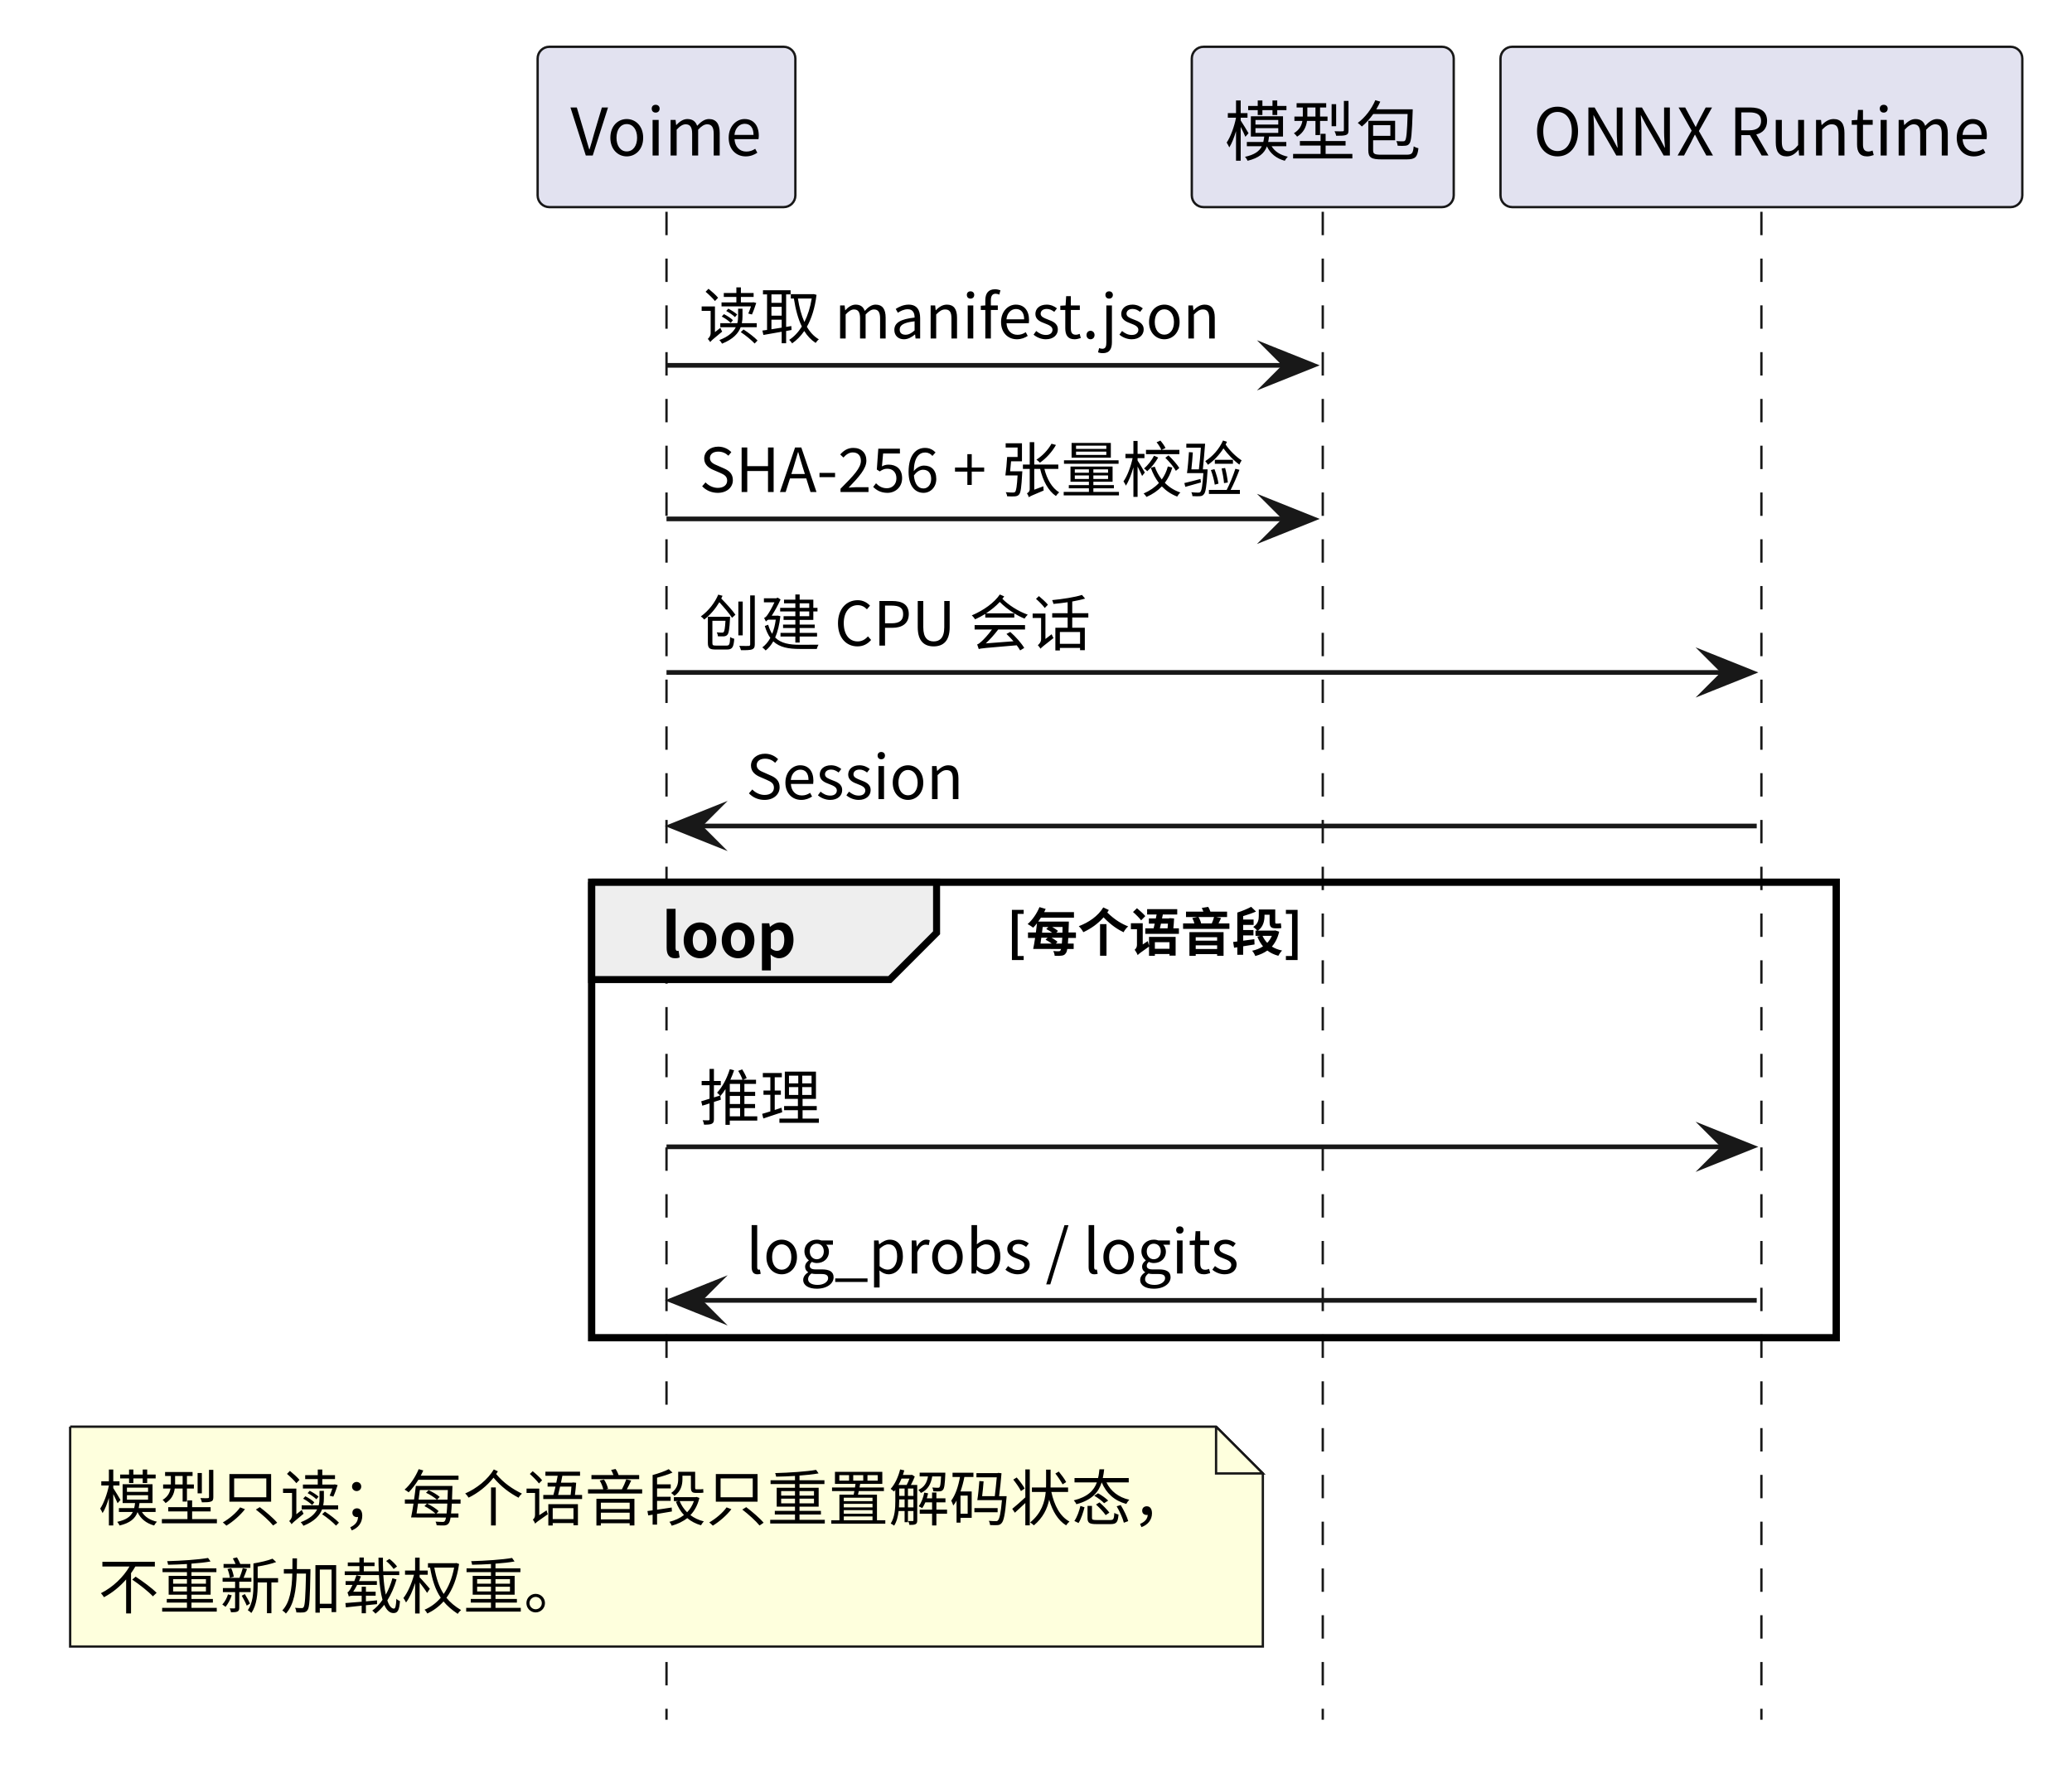
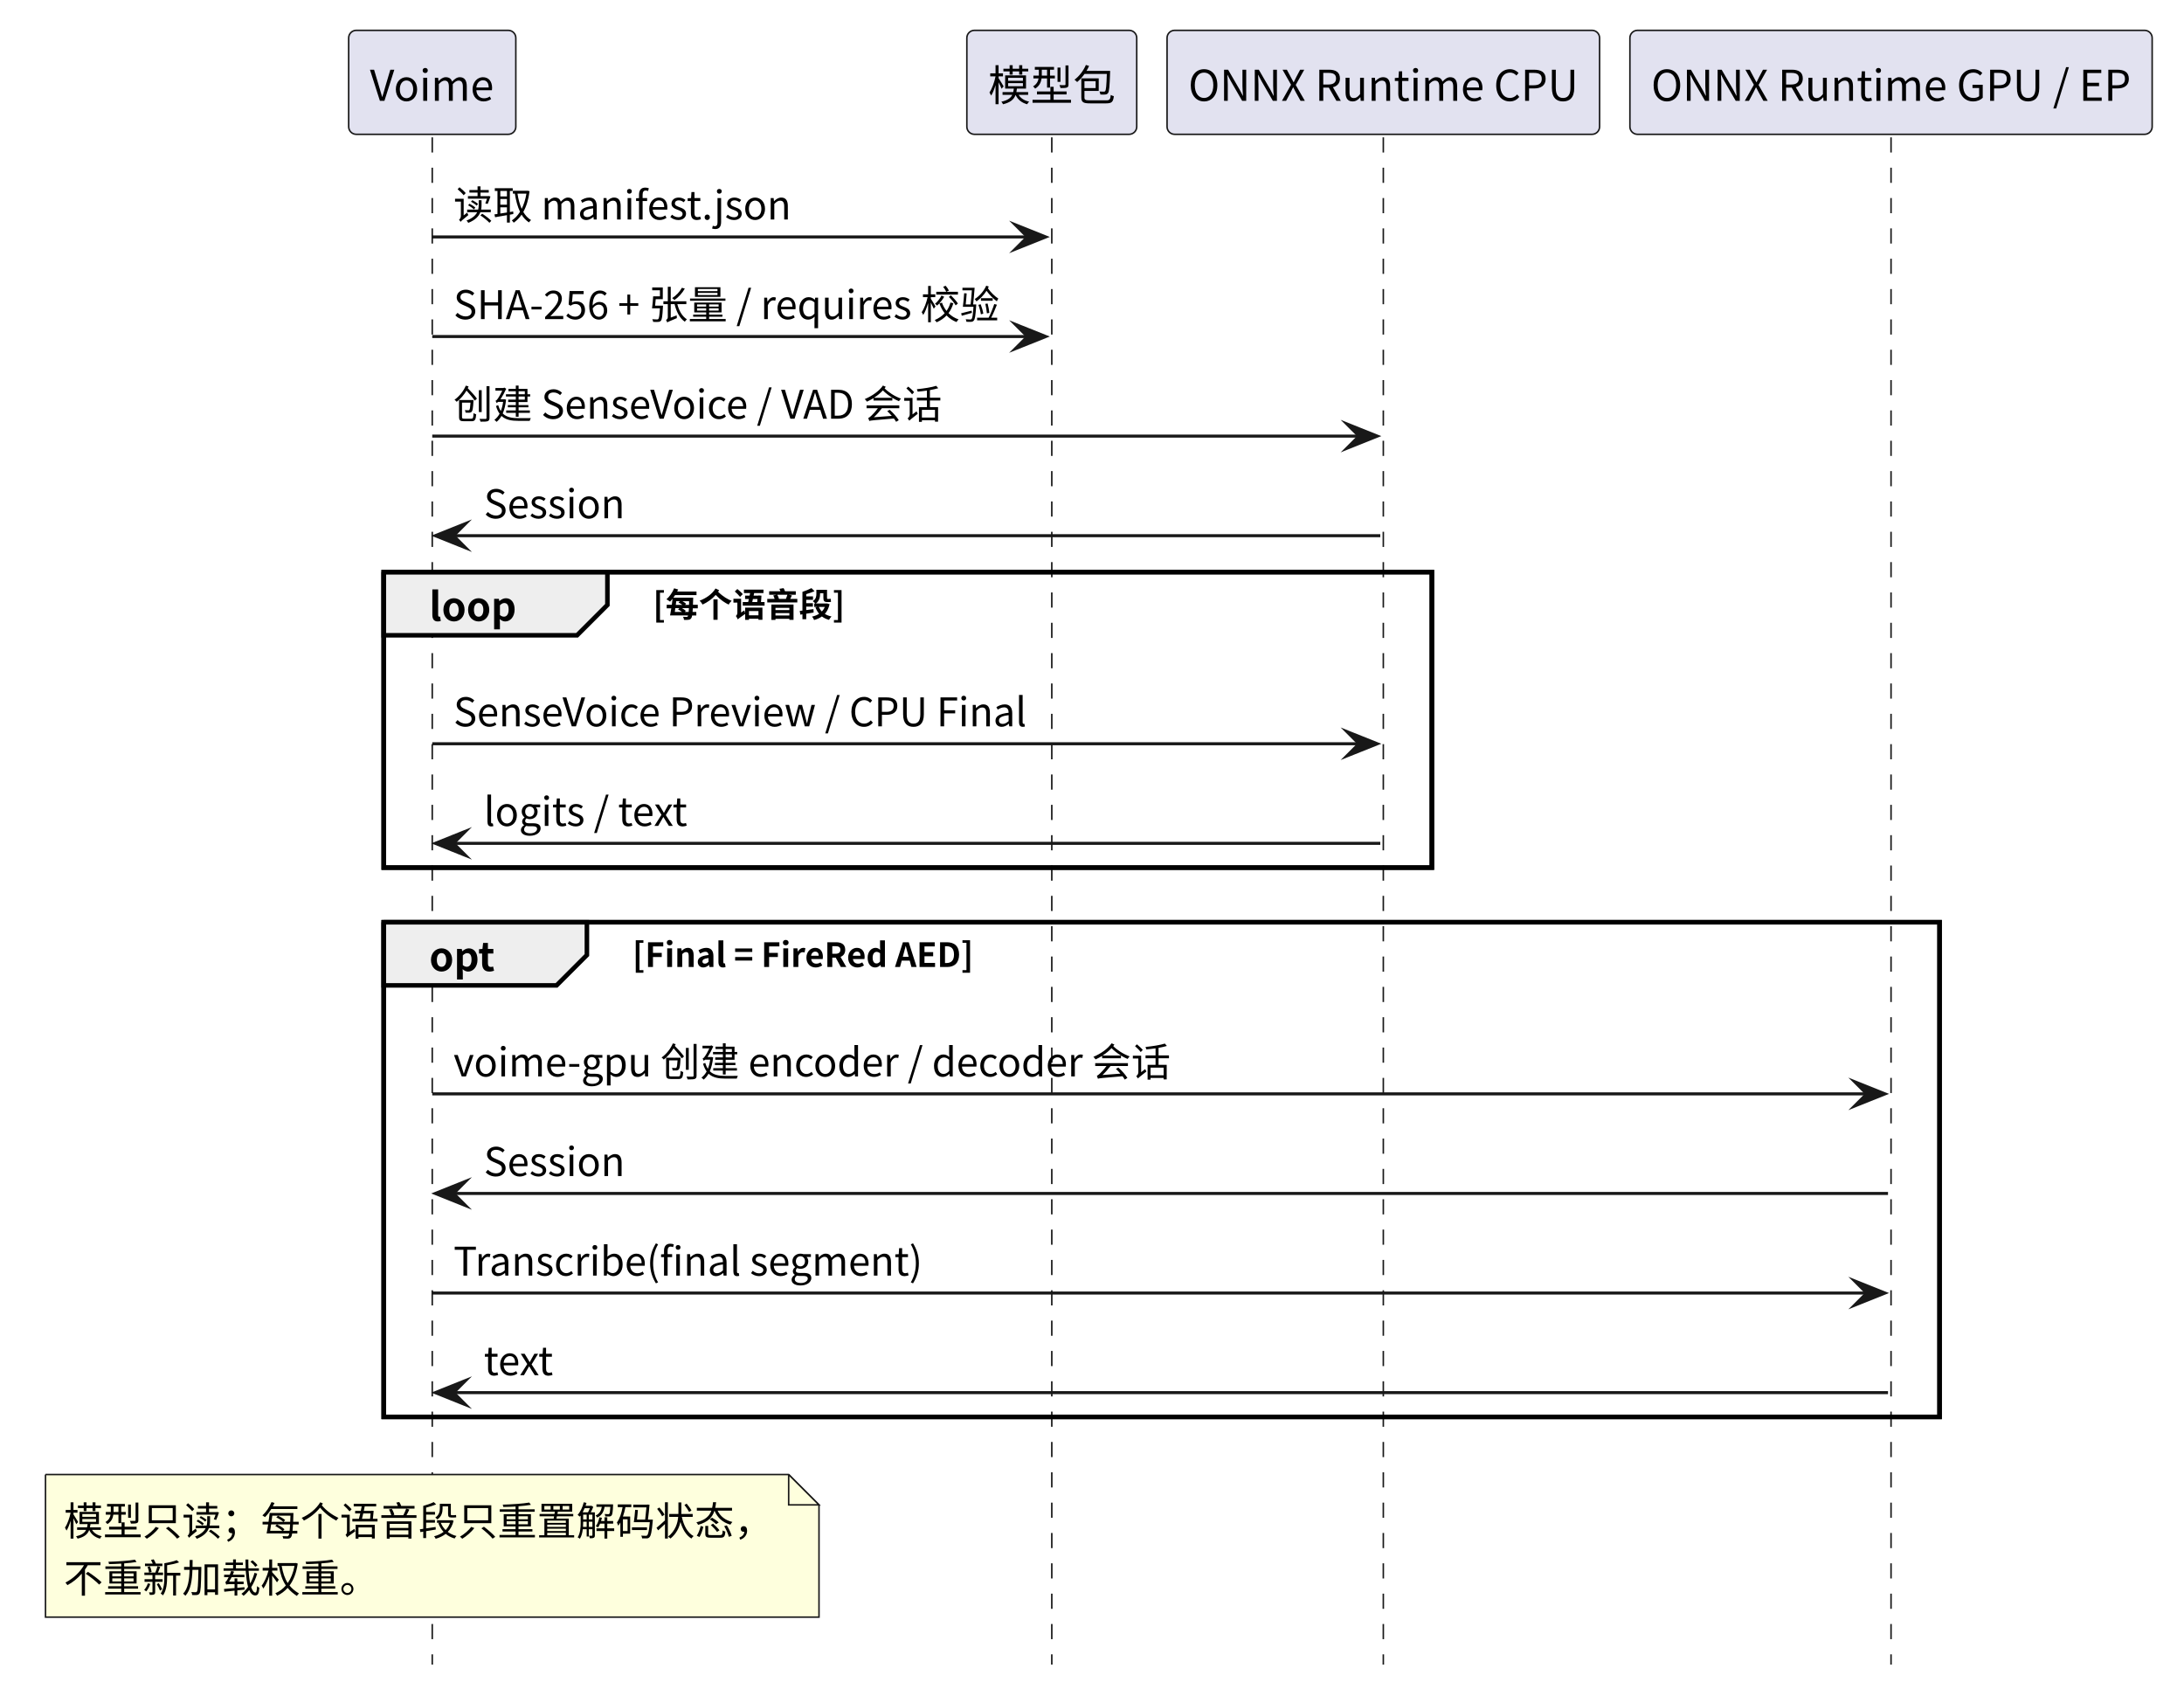
- <svg xmlns="http://www.w3.org/2000/svg" version="1.1" data-diagram-type="SEQUENCE" style="width:443px;height:378px;background:#FFFFFF;" width="443px" height="378px" viewBox="0 0 443 378" zoomAndPan="magnify" preserveAspectRatio="none" contentStyleType="text/css">
+ <svg xmlns="http://www.w3.org/2000/svg" version="1.1" data-diagram-type="SEQUENCE" style="width:720px;height:559px;background:#FFFFFF;" width="720px" height="559px" viewBox="0 0 720 559" zoomAndPan="magnify" preserveAspectRatio="none" contentStyleType="text/css">
  <defs />
  <g font-family="sans-serif" lengthAdjust="spacing">
-     <rect x="126.5" y="188.568" width="266.094" height="97.4" fill="none" style="stroke:#000;stroke-width:1.5;" />
+     <rect x="126.5" y="188.568" width="345.54" height="97.4" fill="none" style="stroke:#000;stroke-width:1.5;" />
+     <rect x="126.5" y="303.968" width="512.92" height="163.048" fill="none" style="stroke:#000;stroke-width:1.5;" />
    <g>
-       <rect x="139" y="45.272" width="8" height="322.344" fill="#000" fill-opacity="0" />
-       <line x1="142.5" y1="45.272" x2="142.5" y2="367.616" style="stroke:#181818;stroke-width:0.5;stroke-dasharray:5,5;" />
+       <rect x="139" y="45.272" width="8" height="503.392" fill="#000" fill-opacity="0" />
+       <line x1="142.5" y1="45.272" x2="142.5" y2="548.664" style="stroke:#181818;stroke-width:0.5;stroke-dasharray:5,5;" />
    </g>
    <g>
-       <rect x="279.311" y="45.272" width="8" height="322.344" fill="#000" fill-opacity="0" />
-       <line x1="282.811" y1="45.272" x2="282.811" y2="367.616" style="stroke:#181818;stroke-width:0.5;stroke-dasharray:5,5;" />
+       <rect x="343.245" y="45.272" width="8" height="503.392" fill="#000" fill-opacity="0" />
+       <line x1="346.745" y1="45.272" x2="346.745" y2="548.664" style="stroke:#181818;stroke-width:0.5;stroke-dasharray:5,5;" />
    </g>
    <g>
-       <rect x="373.094" y="45.272" width="8" height="322.344" fill="#000" fill-opacity="0" />
-       <line x1="376.594" y1="45.272" x2="376.594" y2="367.616" style="stroke:#181818;stroke-width:0.5;stroke-dasharray:5,5;" />
+       <rect x="452.54" y="45.272" width="8" height="503.392" fill="#000" fill-opacity="0" />
+       <line x1="456.04" y1="45.272" x2="456.04" y2="548.664" style="stroke:#181818;stroke-width:0.5;stroke-dasharray:5,5;" />
+     </g>
+     <g>
+       <rect x="619.92" y="45.272" width="8" height="503.392" fill="#000" fill-opacity="0" />
+       <line x1="623.42" y1="45.272" x2="623.42" y2="548.664" style="stroke:#181818;stroke-width:0.5;stroke-dasharray:5,5;" />
    </g>
    <rect x="114.948" y="10" width="55.104" height="34.272" fill="#E2E2F0" style="stroke:#181818;stroke-width:0.5;" rx="2.5" ry="2.5" />
    <text x="121.948" y="33.24" fill="#000" font-size="14" textLength="41.104" font-family="'Noto Sans CJK SC'">Voime</text>
-     <rect x="254.811" y="10" width="56" height="34.272" fill="#E2E2F0" style="stroke:#181818;stroke-width:0.5;" rx="2.5" ry="2.5" />
-     <text x="261.811" y="33.24" fill="#000" font-size="14" textLength="42" font-family="'Noto Sans CJK SC'">模型包</text>
-     <rect x="320.811" y="10" width="111.566" height="34.272" fill="#E2E2F0" style="stroke:#181818;stroke-width:0.5;" rx="2.5" ry="2.5" />
-     <text x="327.811" y="33.24" fill="#000" font-size="14" textLength="97.566" font-family="'Noto Sans CJK SC'">ONNX Runtime</text>
-     <polygon points="270.811,74.096,280.811,78.096,270.811,82.096,274.811,78.096" fill="#181818" style="stroke:#181818;stroke-width:1;stroke-linejoin:miter;stroke-miterlimit:10;" />
-     <line x1="142.5" y1="78.096" x2="276.811" y2="78.096" style="stroke:#181818;stroke-width:1;" />
+     <rect x="318.745" y="10" width="56" height="34.272" fill="#E2E2F0" style="stroke:#181818;stroke-width:0.5;" rx="2.5" ry="2.5" />
+     <text x="325.745" y="33.24" fill="#000" font-size="14" textLength="42" font-family="'Noto Sans CJK SC'">模型包</text>
+     <rect x="384.745" y="10" width="142.59" height="34.272" fill="#E2E2F0" style="stroke:#181818;stroke-width:0.5;" rx="2.5" ry="2.5" />
+     <text x="391.745" y="33.24" fill="#000" font-size="14" textLength="128.59" font-family="'Noto Sans CJK SC'">ONNX Runtime CPU</text>
+     <rect x="537.335" y="10" width="172.171" height="34.272" fill="#E2E2F0" style="stroke:#181818;stroke-width:0.5;" rx="2.5" ry="2.5" />
+     <text x="544.335" y="33.24" fill="#000" font-size="14" textLength="158.171" font-family="'Noto Sans CJK SC'">ONNX Runtime GPU / EP</text>
+     <polygon points="334.745,74.096,344.745,78.096,334.745,82.096,338.745,78.096" fill="#181818" style="stroke:#181818;stroke-width:1;stroke-linejoin:miter;stroke-miterlimit:10;" />
+     <line x1="142.5" y1="78.096" x2="340.745" y2="78.096" style="stroke:#181818;stroke-width:1;" />
    <text x="149.5" y="72.352" fill="#000" font-size="13" textLength="111.267" font-family="'Noto Sans CJK SC'">读取 manifest.json</text>
-     <polygon points="270.811,106.92,280.811,110.92,270.811,114.92,274.811,110.92" fill="#181818" style="stroke:#181818;stroke-width:1;stroke-linejoin:miter;stroke-miterlimit:10;" />
-     <line x1="142.5" y1="110.92" x2="276.811" y2="110.92" style="stroke:#181818;stroke-width:1;" />
-     <text x="149.5" y="105.176" fill="#000" font-size="13" textLength="116.311" font-family="'Noto Sans CJK SC'">SHA-256 + 张量校验</text>
-     <polygon points="364.594,139.744,374.594,143.744,364.594,147.744,368.594,143.744" fill="#181818" style="stroke:#181818;stroke-width:1;stroke-linejoin:miter;stroke-miterlimit:10;" />
-     <line x1="142.5" y1="143.744" x2="370.594" y2="143.744" style="stroke:#181818;stroke-width:1;" />
-     <text x="149.5" y="138" fill="#000" font-size="13" textLength="83.72" font-family="'Noto Sans CJK SC'">创建 CPU 会话</text>
+     <polygon points="334.745,106.92,344.745,110.92,334.745,114.92,338.745,110.92" fill="#181818" style="stroke:#181818;stroke-width:1;stroke-linejoin:miter;stroke-miterlimit:10;" />
+     <line x1="142.5" y1="110.92" x2="340.745" y2="110.92" style="stroke:#181818;stroke-width:1;" />
+     <text x="149.5" y="105.176" fill="#000" font-size="13" textLength="180.245" font-family="'Noto Sans CJK SC'">SHA-256 + 张量 / requires 校验</text>
+     <polygon points="444.04,139.744,454.04,143.744,444.04,147.744,448.04,143.744" fill="#181818" style="stroke:#181818;stroke-width:1;stroke-linejoin:miter;stroke-miterlimit:10;" />
+     <line x1="142.5" y1="143.744" x2="450.04" y2="143.744" style="stroke:#181818;stroke-width:1;" />
+     <text x="149.5" y="138" fill="#000" font-size="13" textLength="161.993" font-family="'Noto Sans CJK SC'">创建 SenseVoice / VAD 会话</text>
    <polygon points="153.5,172.568,143.5,176.568,153.5,180.568,149.5,176.568" fill="#181818" style="stroke:#181818;stroke-width:1;stroke-linejoin:miter;stroke-miterlimit:10;" />
-     <line x1="147.5" y1="176.568" x2="375.594" y2="176.568" style="stroke:#181818;stroke-width:1;" />
+     <line x1="147.5" y1="176.568" x2="455.04" y2="176.568" style="stroke:#181818;stroke-width:1;" />
    <text x="159.5" y="170.824" fill="#000" font-size="13" textLength="46.501" font-family="'Noto Sans CJK SC'">Session</text>
    <path d="M126.5,188.568 L200.243,188.568 L200.243,199.392 L190.243,209.392 L126.5,209.392 L126.5,188.568" style="stroke:#000;stroke-width:1.5;" fill="#EEE" />
-     <rect x="126.5" y="188.568" width="266.094" height="97.4" fill="none" style="stroke:#000;stroke-width:1.5;" />
+     <rect x="126.5" y="188.568" width="345.54" height="97.4" fill="none" style="stroke:#000;stroke-width:1.5;" />
    <text x="141.5" y="204.648" fill="#000" font-size="13" textLength="28.743" font-weight="700" font-family="'Noto Sans CJK SC'">loop</text>
    <text x="215.243" y="203.328" fill="#000" font-size="11" textLength="63.316" font-weight="700" font-family="'Noto Sans CJK SC'">[每个语音段]</text>
-     <polygon points="364.594,241.144,374.594,245.144,364.594,249.144,368.594,245.144" fill="#181818" style="stroke:#181818;stroke-width:1;stroke-linejoin:miter;stroke-miterlimit:10;" />
-     <line x1="142.5" y1="245.144" x2="370.594" y2="245.144" style="stroke:#181818;stroke-width:1;" />
-     <text x="149.5" y="239.4" fill="#000" font-size="13" textLength="26" font-family="'Noto Sans CJK SC'">推理</text>
+     <polygon points="444.04,241.144,454.04,245.144,444.04,249.144,448.04,245.144" fill="#181818" style="stroke:#181818;stroke-width:1;stroke-linejoin:miter;stroke-miterlimit:10;" />
+     <line x1="142.5" y1="245.144" x2="450.04" y2="245.144" style="stroke:#181818;stroke-width:1;" />
+     <text x="149.5" y="239.4" fill="#000" font-size="13" textLength="189.709" font-family="'Noto Sans CJK SC'">SenseVoice Preview / CPU Final</text>
    <polygon points="153.5,273.968,143.5,277.968,153.5,281.968,149.5,277.968" fill="#181818" style="stroke:#181818;stroke-width:1;stroke-linejoin:miter;stroke-miterlimit:10;" />
-     <line x1="147.5" y1="277.968" x2="375.594" y2="277.968" style="stroke:#181818;stroke-width:1;" />
-     <text x="159.5" y="272.224" fill="#000" font-size="13" textLength="105.651" font-family="'Noto Sans CJK SC'">log_probs / logits</text>
-     <path d="M15,304.968 L15,351.968 L270,351.968 L270,314.968 L260,304.968 L15,304.968" style="stroke:#181818;stroke-width:0.5;" fill="#FEFFDD" />
-     <path d="M260,304.968 L260,314.968 L270,314.968 L260,304.968" style="stroke:#181818;stroke-width:0.5;" fill="#FEFFDD" />
-     <text x="21" y="325.048" fill="#000" font-size="13" textLength="234" font-family="'Noto Sans CJK SC'">模型只读；每个语音段只重置解码状态，</text>
-     <text x="21" y="343.872" fill="#000" font-size="13" textLength="104" font-family="'Noto Sans CJK SC'">不重新加载权重。</text>
+     <line x1="147.5" y1="277.968" x2="455.04" y2="277.968" style="stroke:#181818;stroke-width:1;" />
+     <text x="159.5" y="272.224" fill="#000" font-size="13" textLength="67.86" font-family="'Noto Sans CJK SC'">logits / text</text>
+     <path d="M126.5,303.968 L193.483,303.968 L193.483,314.792 L183.483,324.792 L126.5,324.792 L126.5,303.968" style="stroke:#000;stroke-width:1.5;" fill="#EEE" />
+     <rect x="126.5" y="303.968" width="512.92" height="163.048" fill="none" style="stroke:#000;stroke-width:1.5;" />
+     <text x="141.5" y="320.048" fill="#000" font-size="13" textLength="21.983" font-weight="700" font-family="'Noto Sans CJK SC'">opt</text>
+     <text x="208.483" y="318.728" fill="#000" font-size="11" textLength="112.705" font-weight="700" font-family="'Noto Sans CJK SC'">[Final = FireRed AED]</text>
+     <polygon points="611.42,356.544,621.42,360.544,611.42,364.544,615.42,360.544" fill="#181818" style="stroke:#181818;stroke-width:1;stroke-linejoin:miter;stroke-miterlimit:10;" />
+     <line x1="142.5" y1="360.544" x2="617.42" y2="360.544" style="stroke:#181818;stroke-width:1;" />
+     <text x="149.5" y="354.8" fill="#000" font-size="13" textLength="236.938" font-family="'Noto Sans CJK SC'">voime-gpu 创建 encoder / decoder 会话</text>
+     <polygon points="153.5,389.368,143.5,393.368,153.5,397.368,149.5,393.368" fill="#181818" style="stroke:#181818;stroke-width:1;stroke-linejoin:miter;stroke-miterlimit:10;" />
+     <line x1="147.5" y1="393.368" x2="622.42" y2="393.368" style="stroke:#181818;stroke-width:1;" />
+     <text x="159.5" y="387.624" fill="#000" font-size="13" textLength="46.501" font-family="'Noto Sans CJK SC'">Session</text>
+     <polygon points="611.42,422.192,621.42,426.192,611.42,430.192,615.42,426.192" fill="#181818" style="stroke:#181818;stroke-width:1;stroke-linejoin:miter;stroke-miterlimit:10;" />
+     <line x1="142.5" y1="426.192" x2="617.42" y2="426.192" style="stroke:#181818;stroke-width:1;" />
+     <text x="149.5" y="420.448" fill="#000" font-size="13" textLength="155.779" font-family="'Noto Sans CJK SC'">Transcribe(final segment)</text>
+     <polygon points="153.5,455.016,143.5,459.016,153.5,463.016,149.5,459.016" fill="#181818" style="stroke:#181818;stroke-width:1;stroke-linejoin:miter;stroke-miterlimit:10;" />
+     <line x1="147.5" y1="459.016" x2="622.42" y2="459.016" style="stroke:#181818;stroke-width:1;" />
+     <text x="159.5" y="453.272" fill="#000" font-size="13" textLength="23.478" font-family="'Noto Sans CJK SC'">text</text>
+     <path d="M15,486.016 L15,533.016 L270,533.016 L270,496.016 L260,486.016 L15,486.016" style="stroke:#181818;stroke-width:0.5;" fill="#FEFFDD" />
+     <path d="M260,486.016 L260,496.016 L270,496.016 L260,486.016" style="stroke:#181818;stroke-width:0.5;" fill="#FEFFDD" />
+     <text x="21" y="506.096" fill="#000" font-size="13" textLength="234" font-family="'Noto Sans CJK SC'">模型只读；每个语音段只重置解码状态，</text>
+     <text x="21" y="524.92" fill="#000" font-size="13" textLength="104" font-family="'Noto Sans CJK SC'">不重新加载权重。</text>
  </g>
</svg>
